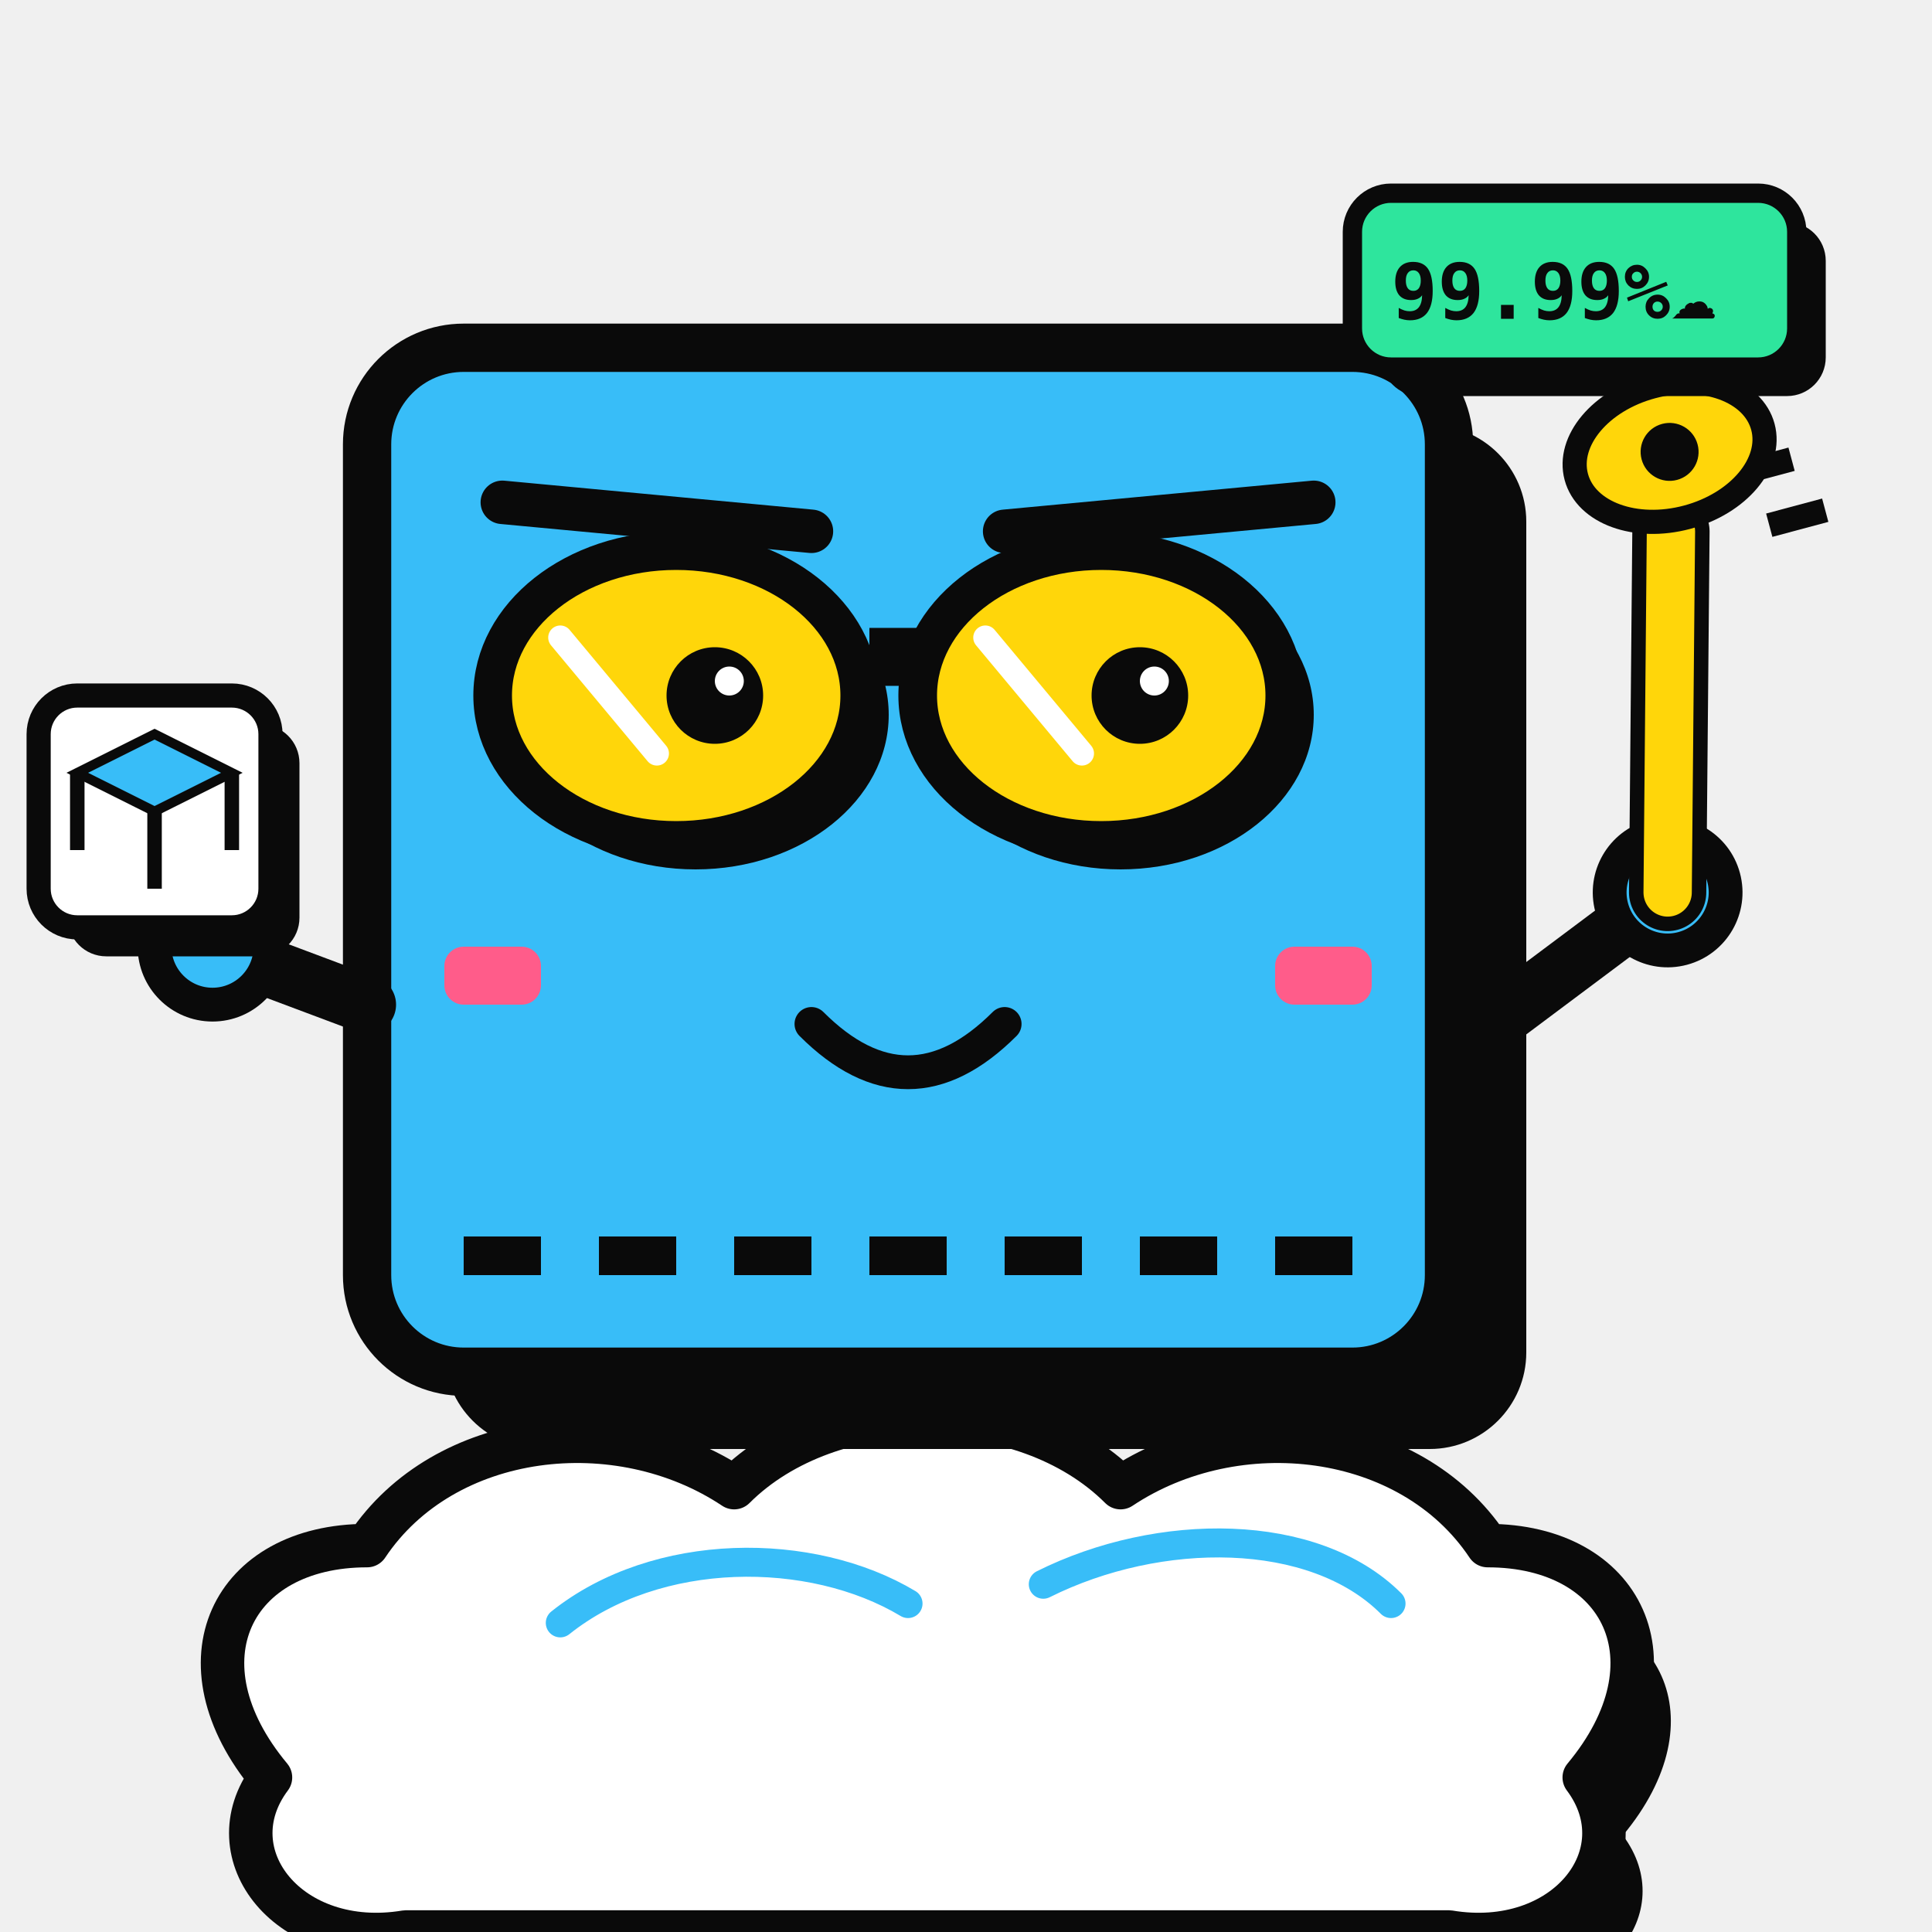
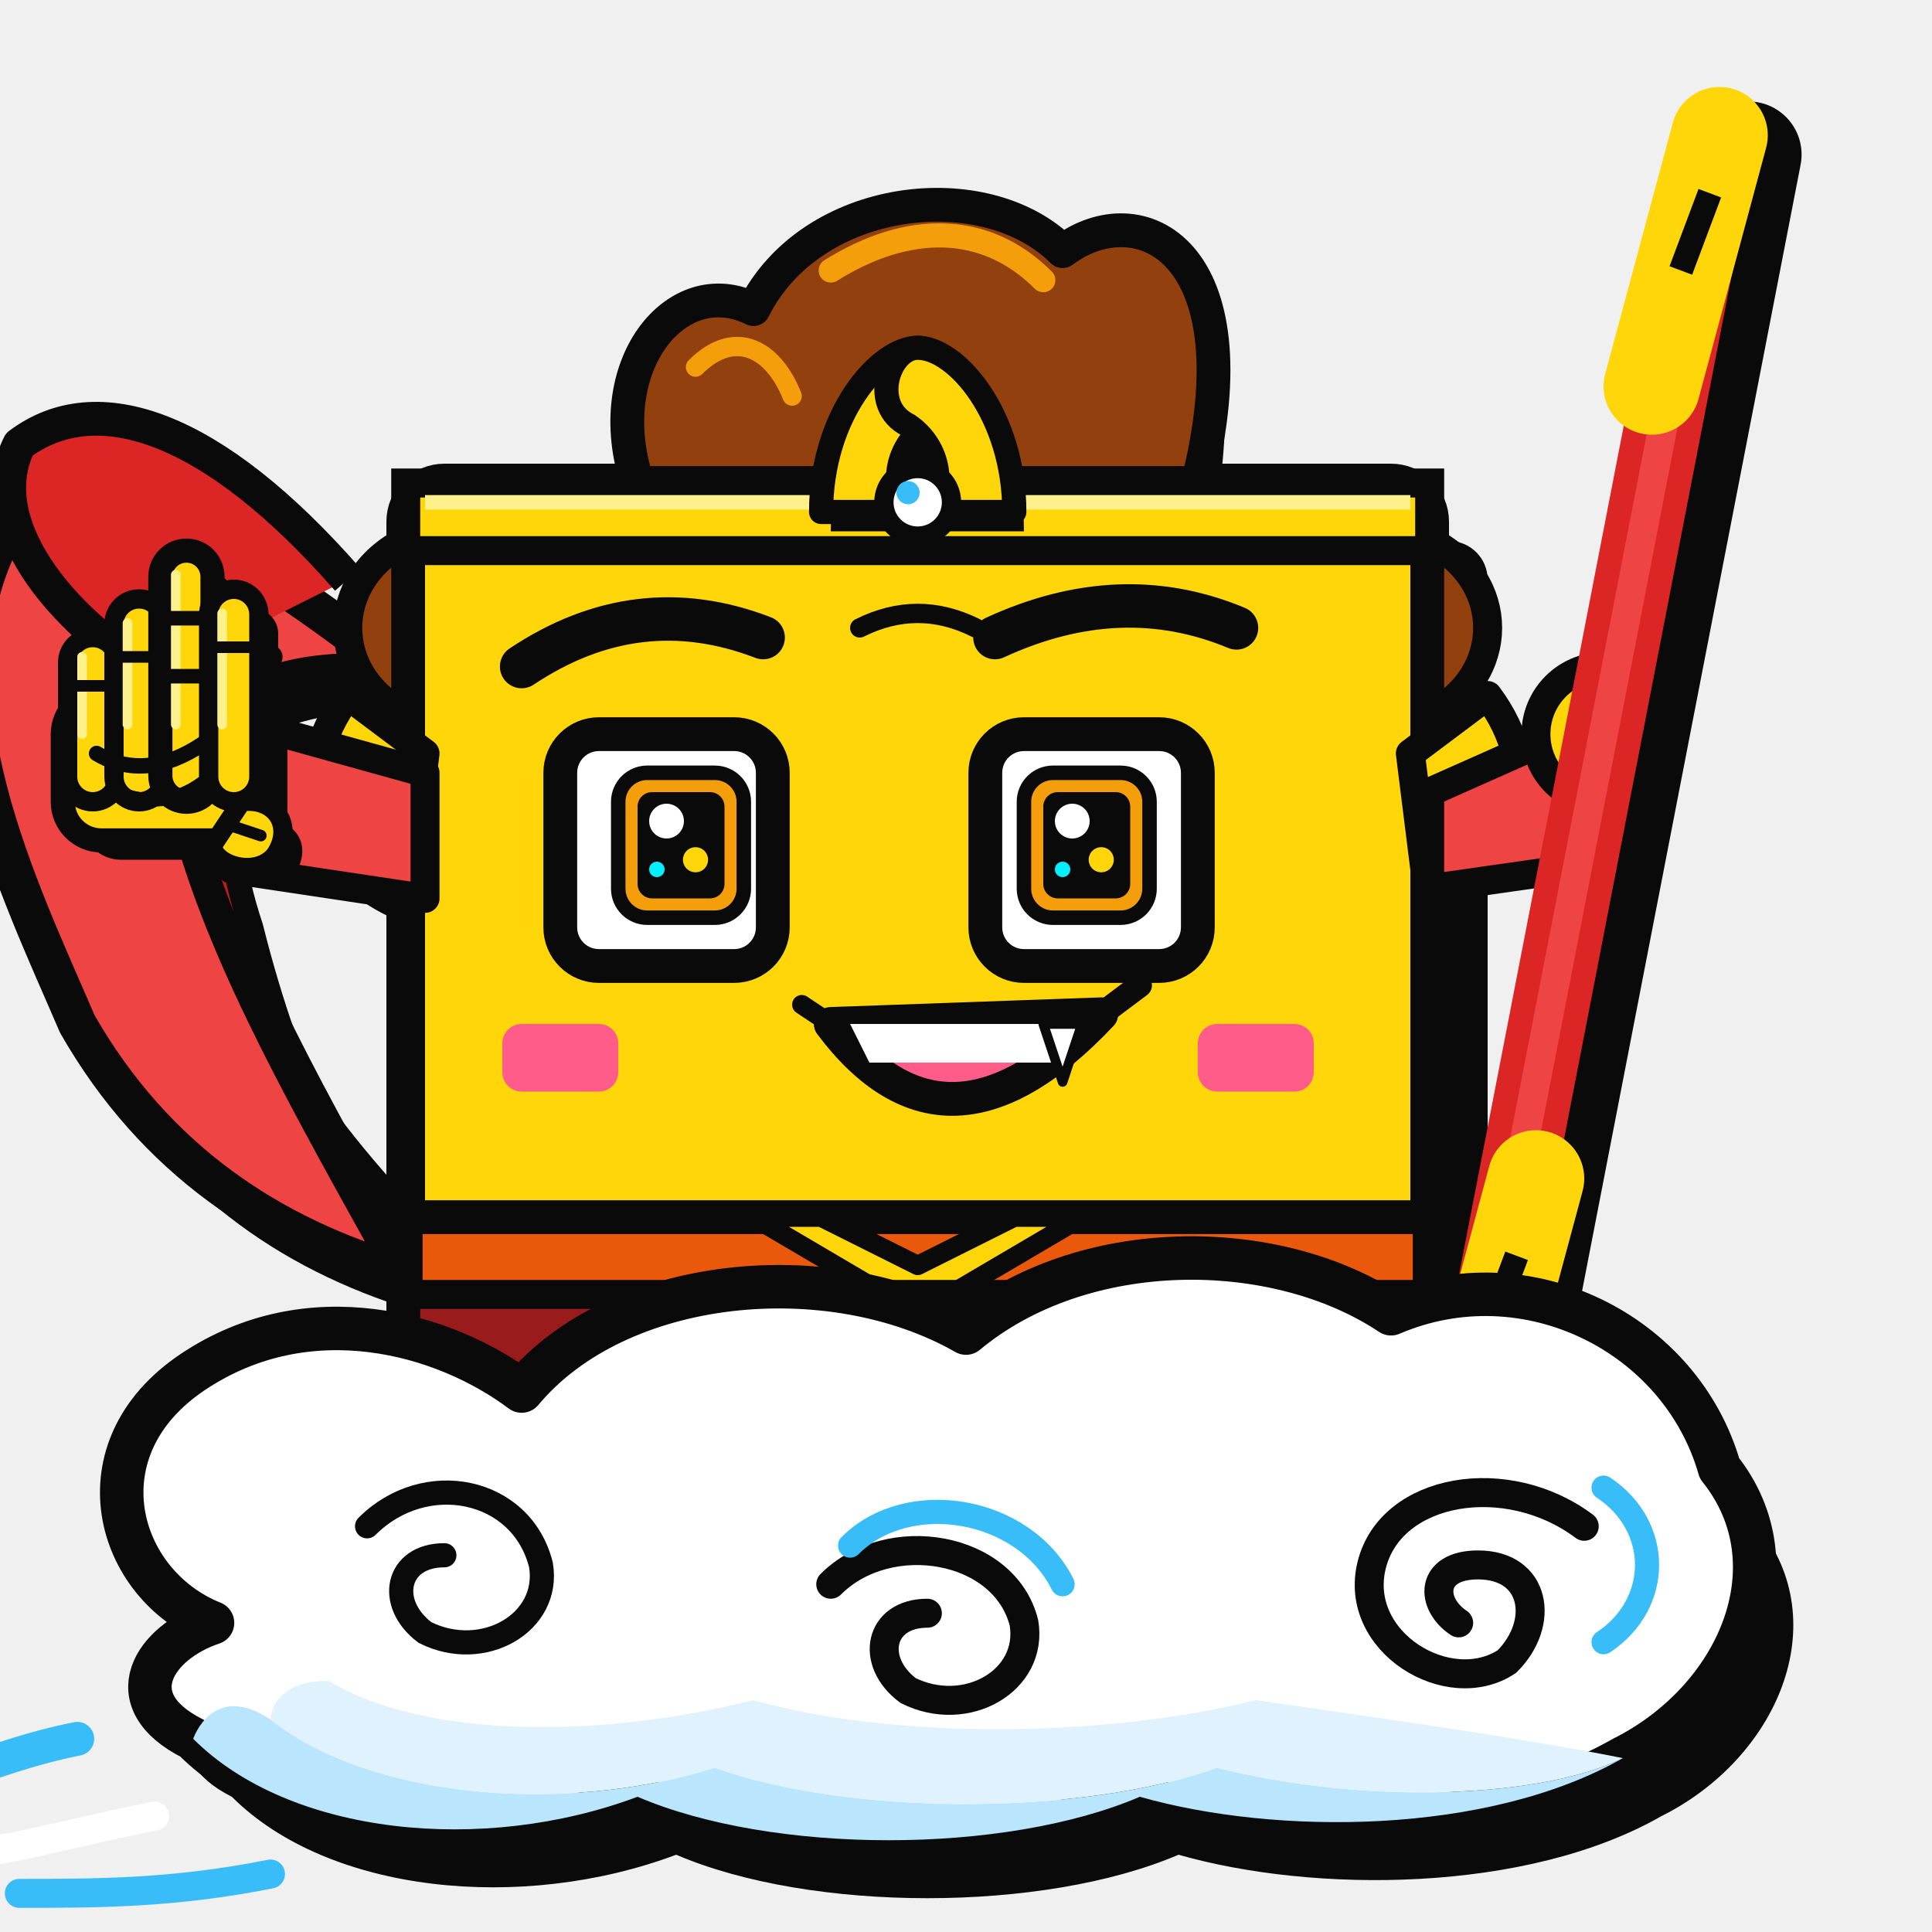
<svg xmlns="http://www.w3.org/2000/svg" viewBox="0 0 200 200" width="200" height="200" fill="none">
-   <g transform="translate(14, 142)">
-     <path d="M 28,24 C 14,24 8,36 18,48 C 12,56 20,66 32,64 L 140,64 C 152,66 160,56 154,48 C 164,36 158,24 144,24 C 136,12 118,10 106,18 C 96,8 76,8 66,18 C 54,10 36,12 28,24 Z" fill="#0A0A0A" />
-     <path d="M 24,18 C 10,18 4,30 14,42 C 8,50 16,60 28,58 L 136,58 C 148,60 156,50 150,42 C 160,30 154,18 140,18 C 132,6 114,4 102,12 C 92,2 72,2 62,12 C 50,4 32,6 24,18 Z" fill="#FFFFFF" stroke="#0A0A0A" stroke-width="4.5" stroke-linejoin="round" />
-     <path d="M 44,26 C 54,18 70,18 80,24" stroke="#38BDF8" stroke-width="3" fill="none" stroke-linecap="round" />
-     <path d="M 94,22 C 106,16 122,16 130,24" stroke="#38BDF8" stroke-width="3" fill="none" stroke-linecap="round" />
+   <g>
+     <path d="M 44,74 C 26,60 10,50 2,60 C -6,76 4,96 10,110 C 18,124 30,132 44,136 L 46,128 C 34,116 26,104 22,90 C 18,78 30,72 46,74 Z" fill="#0A0A0A" />
+     <path d="M 42,70 C 24,56 8,46 0,56 C -8,72 2,92 8,106 C 16,120 28,128 42,132 C 32,114 24,100 20,86 C 16,74 28,68 42,70 Z" fill="#EF4444" stroke="#0A0A0A" stroke-width="4" stroke-linejoin="round" />
+     <path d="M 20,86 C 24,100 32,114 42,132 C 36,124 30,112 26,96 C 22,84 24,76 28,68 C 16,74 20,86 20,86 Z" fill="#B91C1C" stroke="#0A0A0A" stroke-width="2.5" stroke-linejoin="round" />
+     <path d="M 36,60 C 22,44 10,40 2,46 C -2,54 6,64 16,70" fill="#DC2626" stroke="#0A0A0A" stroke-width="3.5" stroke-linejoin="round" />
  </g>
-   <rect x="46" y="44" width="112" height="106" rx="10" fill="#0A0A0A" />
-   <rect x="38" y="36" width="112" height="106" rx="10" fill="#38BDF8" stroke="#0A0A0A" stroke-width="5" stroke-linejoin="round" />
-   <line x1="48" y1="130" x2="140" y2="130" stroke="#0A0A0A" stroke-width="4" stroke-dasharray="8 6" />
-   <ellipse cx="72" cy="74" rx="20" ry="16" fill="#0A0A0A" />
-   <ellipse cx="116" cy="74" rx="20" ry="16" fill="#0A0A0A" />
-   <line x1="90" y1="68" x2="98" y2="68" stroke="#0A0A0A" stroke-width="6" />
-   <ellipse cx="70" cy="72" rx="19" ry="15" fill="#FFD60A" stroke="#0A0A0A" stroke-width="4" />
-   <circle cx="74" cy="72" r="5" fill="#0A0A0A" />
-   <circle cx="75.5" cy="70.5" r="1.5" fill="#FFFFFF" />
-   <line x1="58" y1="66" x2="68" y2="78" stroke="#FFFFFF" stroke-width="2.5" stroke-linecap="round" />
-   <ellipse cx="114" cy="72" rx="19" ry="15" fill="#FFD60A" stroke="#0A0A0A" stroke-width="4" />
-   <circle cx="118" cy="72" r="5" fill="#0A0A0A" />
-   <circle cx="119.5" cy="70.5" r="1.5" fill="#FFFFFF" />
-   <line x1="102" y1="66" x2="112" y2="78" stroke="#FFFFFF" stroke-width="2.5" stroke-linecap="round" />
-   <line x1="52" y1="52" x2="84" y2="55" stroke="#0A0A0A" stroke-width="4.5" stroke-linecap="round" />
-   <line x1="104" y1="55" x2="136" y2="52" stroke="#0A0A0A" stroke-width="4.5" stroke-linecap="round" />
-   <path d="M84,106 Q94,116 104,106" stroke="#0A0A0A" stroke-width="3.5" stroke-linecap="round" fill="none" />
-   <rect x="46" y="98" width="10" height="6" rx="2" fill="#FF5C8A" />
-   <rect x="132" y="98" width="10" height="6" rx="2" fill="#FF5C8A" />
-   <g transform="translate(148, 70) rotate(-15)">
-     <line x1="-2" y1="36" x2="18" y2="28" stroke="#0A0A0A" stroke-width="6" stroke-linecap="round" />
-     <circle cx="18" cy="28" r="6" fill="#38BDF8" stroke="#0A0A0A" stroke-width="3.5" />
-     <line x1="18" y1="28" x2="28" y2="-8" stroke="#0A0A0A" stroke-width="8" stroke-linecap="round" />
-     <line x1="18" y1="28" x2="28" y2="-8" stroke="#FFD60A" stroke-width="5" stroke-linecap="round" />
-     <g transform="translate(24, -20)">
-       <ellipse cx="6" cy="4" rx="10" ry="7" fill="#FFD60A" stroke="#0A0A0A" stroke-width="2.5" />
-       <circle cx="6" cy="4" r="3" fill="#0A0A0A" />
-       <line x1="14" y1="8" x2="18" y2="8" stroke="#0A0A0A" stroke-width="2.5" />
-       <line x1="14" y1="14" x2="20" y2="14" stroke="#0A0A0A" stroke-width="2.5" />
+   <rect x="64" y="142" width="22" height="24" rx="3" fill="#0A0A0A" />
+   <line x1="64" y1="162" x2="86" y2="162" stroke="#FFFFFF" stroke-width="3.5" stroke-linecap="square" />
+   <rect x="64" y="144" width="22" height="4" fill="#FFD60A" />
+   <rect x="110" y="142" width="22" height="24" rx="3" fill="#0A0A0A" />
+   <line x1="110" y1="162" x2="132" y2="162" stroke="#FFFFFF" stroke-width="3.5" stroke-linecap="square" />
+   <rect x="110" y="144" width="22" height="4" fill="#FFD60A" />
+   <rect x="48" y="56" width="106" height="94" rx="4" fill="#0A0A0A" />
+   <rect x="42" y="50" width="106" height="94" rx="4" fill="#FFD60A" stroke="#0A0A0A" stroke-width="4" stroke-linejoin="round" />
+   <rect x="52" y="106" width="12" height="7" rx="2" fill="#FF5C8A" />
+   <rect x="124" y="106" width="12" height="7" rx="2" fill="#FF5C8A" />
+   <polygon points="42,126 148,126 148,144 42,144" fill="#EA580C" stroke="#0A0A0A" stroke-width="3.5" stroke-linejoin="round" />
+   <polygon points="78,126 95,136 112,126 105,126 95,131 85,126" fill="#FFD60A" stroke="#0A0A0A" stroke-width="2" stroke-linejoin="round" />
+   <rect x="42" y="134" width="106" height="10" fill="#991B1B" stroke="#0A0A0A" stroke-width="3" />
+   <g transform="translate(95, 139)">
+     <ellipse cx="1" cy="2" rx="14" ry="8" fill="#0A0A0A" />
+     <path d="M -12,2 C -14,-4 -4,-6 0,-3 C 4,-6 14,-4 12,2 C 14,7 4,9 0,7 C -4,9 -14,7 -12,2 Z" fill="#FFFFFF" stroke="#0A0A0A" stroke-width="2.5" />
+     <circle cx="0" cy="2" r="3.5" fill="#FFD60A" stroke="#0A0A0A" stroke-width="1.5" />
+   </g>
+   <path d="M 36,72 C 30,80 32,90 42,94 L 44,78 Z" fill="#FFD60A" stroke="#0A0A0A" stroke-width="3" stroke-linejoin="round" />
+   <circle cx="40" cy="82" r="1.5" fill="#0A0A0A" />
+   <path d="M 154,72 C 160,80 158,90 148,94 L 146,78 Z" fill="#FFD60A" stroke="#0A0A0A" stroke-width="3" stroke-linejoin="round" />
+   <circle cx="150" cy="82" r="1.5" fill="#0A0A0A" />
+   <rect x="58" y="76" width="22" height="24" rx="4" fill="#FFFFFF" stroke="#0A0A0A" stroke-width="3.5" />
+   <rect x="64" y="80" width="13" height="15" rx="3" fill="#F59E0B" stroke="#0A0A0A" stroke-width="1.5" />
+   <rect x="66" y="82" width="9" height="11" rx="1.5" fill="#0A0A0A" />
+   <circle cx="69" cy="85" r="1.8" fill="#FFFFFF" />
+   <circle cx="72" cy="89" r="1.3" fill="#FFD60A" />
+   <circle cx="68" cy="90" r="0.8" fill="#00F0FF" />
+   <rect x="102" y="76" width="22" height="24" rx="4" fill="#FFFFFF" stroke="#0A0A0A" stroke-width="3.5" />
+   <rect x="106" y="80" width="13" height="15" rx="3" fill="#F59E0B" stroke="#0A0A0A" stroke-width="1.5" />
+   <rect x="108" y="82" width="9" height="11" rx="1.5" fill="#0A0A0A" />
+   <circle cx="111" cy="85" r="1.8" fill="#FFFFFF" />
+   <circle cx="114" cy="89" r="1.3" fill="#FFD60A" />
+   <circle cx="110" cy="90" r="0.8" fill="#00F0FF" />
+   <path d="M 54 69 Q 66 61 79 66" stroke="#0A0A0A" stroke-width="4.5" stroke-linecap="round" fill="none" />
+   <path d="M 103 66 Q 116 60 128 65" stroke="#0A0A0A" stroke-width="4.5" stroke-linecap="round" fill="none" />
+   <path d="M 89 65 Q 95 62 101 65" stroke="#0A0A0A" stroke-width="2" stroke-linecap="round" fill="none" />
+   <path d="M 86 106 Q 98 122 114 105 Z" fill="#FF5C8A" stroke="#0A0A0A" stroke-width="3.5" stroke-linejoin="round" />
+   <path d="M 88 106 L 112 106 L 110 110 L 90 110 Z" fill="#FFFFFF" />
+   <polygon points="108,106 112,106 110,112" fill="#FFFFFF" stroke="#0A0A0A" stroke-width="1" stroke-linejoin="round" />
+   <line x1="114" y1="105" x2="118" y2="102" stroke="#0A0A0A" stroke-width="2.5" stroke-linecap="round" />
+   <line x1="86" y1="106" x2="83" y2="104" stroke="#0A0A0A" stroke-width="2" stroke-linecap="round" />
+   <g transform="translate(0, 6)">
+     <path d="M 68,46 C 64,34 72,24 80,28 C 86,16 104,14 112,22 C 118,16 130,22 126,46 Z" fill="#0A0A0A" />
+     <path d="M 66,44 C 62,32 70,22 78,26 C 84,14 102,12 110,20 C 118,14 130,20 124,44 Z" fill="#92400E" stroke="#0A0A0A" stroke-width="3.5" stroke-linejoin="round" />
+     <path d="M 86,22 C 94,17 102,17 108,23" stroke="#F59E0B" stroke-width="2.5" stroke-linecap="round" fill="none" />
+     <path d="M 72,32 C 76,28 80,30 82,35" stroke="#F59E0B" stroke-width="2" stroke-linecap="round" fill="none" />
+   </g>
+   <path d="M 42,56 C 34,60 34,70 42,74 Z" fill="#92400E" stroke="#0A0A0A" stroke-width="3" stroke-linejoin="round" />
+   <path d="M 148,56 C 156,60 156,70 148,74 Z" fill="#92400E" stroke="#0A0A0A" stroke-width="3" stroke-linejoin="round" />
+   <rect x="42" y="50" width="106" height="7" fill="#FFD60A" stroke="#0A0A0A" stroke-width="3" />
+   <line x1="44" y1="52" x2="146" y2="52" stroke="#FEF08A" stroke-width="1.5" />
+   <g transform="translate(0, 6)">
+     <g transform="translate(1, 2)">
+       <path d="M 85,47 C 85,37 91,30 95,30 C 98,30 100,36 96,38 C 93,40 92,44 94,47 Z" fill="#0A0A0A" />
+       <path d="M 105,47 C 105,37 99,30 95,30 C 92,30 90,36 94,38 C 97,40 98,44 96,47 Z" fill="#0A0A0A" />
    </g>
+     <path d="M 85,47 C 85,37 91,30 95,30 C 98,30 100,36 96,38 C 93,40 92,44 94,47 Z" fill="#FFD60A" stroke="#0A0A0A" stroke-width="2.5" stroke-linejoin="round" />
+     <path d="M 105,47 C 105,37 99,30 95,30 C 92,30 90,36 94,38 C 97,40 98,44 96,47 Z" fill="#FFD60A" stroke="#0A0A0A" stroke-width="2.5" stroke-linejoin="round" />
+     <circle cx="95" cy="46" r="3.5" fill="#FFFFFF" stroke="#0A0A0A" stroke-width="2" />
+     <circle cx="94" cy="45" r="1.2" fill="#38BDF8" />
  </g>
-   <g transform="translate(8, 72)">
-     <line x1="30" y1="32" x2="14" y2="26" stroke="#0A0A0A" stroke-width="6" stroke-linecap="round" />
-     <circle cx="14" cy="26" r="6" fill="#38BDF8" stroke="#0A0A0A" stroke-width="3.5" />
-     <g transform="translate(-4, 0)">
-       <rect x="3" y="3" width="24" height="24" rx="4" fill="#0A0A0A" />
-       <rect x="0" y="0" width="24" height="24" rx="4" fill="#FFFFFF" stroke="#0A0A0A" stroke-width="2.5" />
-       <polygon points="12,4 20,8 12,12 4,8" fill="#38BDF8" stroke="#0A0A0A" stroke-width="1" />
-       <line x1="12" y1="12" x2="12" y2="20" stroke="#0A0A0A" stroke-width="1.5" />
-       <line x1="4" y1="8" x2="4" y2="16" stroke="#0A0A0A" stroke-width="1.5" />
-       <line x1="20" y1="8" x2="20" y2="16" stroke="#0A0A0A" stroke-width="1.5" />
+   <g id="left-arm-buddha-palm">
+     <path d="M 44,80 L 26,75 L 24,90 L 44,93 Z" fill="#EF4444" stroke="#0A0A0A" stroke-width="3" stroke-linejoin="round" />
+     <rect x="22" y="74" width="6.5" height="15" rx="2" fill="#FFD60A" stroke="#0A0A0A" stroke-width="2.5" />
+     <line x1="24.5" y1="76" x2="24.5" y2="87" stroke="#FEF08A" stroke-width="1.2" stroke-linecap="round" />
+     <g transform="translate(2, 2)">
+       <rect x="7" y="66" width="5.2" height="17" rx="2.6" fill="#0A0A0A" />
+       <rect x="11.8" y="62" width="5.2" height="21" rx="2.6" fill="#0A0A0A" />
+       <rect x="16.6" y="57" width="5.4" height="26" rx="2.7" fill="#0A0A0A" />
+       <rect x="21.6" y="61" width="5.2" height="22" rx="2.6" fill="#0A0A0A" />
+       <path d="M 25,83 C 28.5,82.5 30.5,85.5 28.5,88.5 C 26.5,91 22,89.5 22,87.5 Z" fill="#0A0A0A" />
+       <rect x="6.5" y="72" width="20" height="15" rx="4" fill="#0A0A0A" />
    </g>
+     <rect x="6.5" y="72" width="20" height="15" rx="4" fill="#FFD60A" stroke="#0A0A0A" stroke-width="2.5" />
+     <rect x="7" y="66" width="5.2" height="17" rx="2.6" fill="#FFD60A" stroke="#0A0A0A" stroke-width="2" />
+     <line x1="8.5" y1="68" x2="8.5" y2="76" stroke="#FEF08A" stroke-width="1" stroke-linecap="round" />
+     <line x1="7.8" y1="71" x2="11.4" y2="71" stroke="#0A0A0A" stroke-width="1.2" stroke-linecap="round" />
+     <rect x="11.8" y="62" width="5.2" height="21" rx="2.6" fill="#FFD60A" stroke="#0A0A0A" stroke-width="2" />
+     <line x1="13.2" y1="64.5" x2="13.2" y2="75" stroke="#FEF08A" stroke-width="1" stroke-linecap="round" />
+     <line x1="12.5" y1="68" x2="16.2" y2="68" stroke="#0A0A0A" stroke-width="1.2" stroke-linecap="round" />
+     <rect x="16.6" y="57" width="5.4" height="26" rx="2.7" fill="#FFD60A" stroke="#0A0A0A" stroke-width="2.5" />
+     <line x1="18.2" y1="59.5" x2="18.2" y2="75" stroke="#FEF08A" stroke-width="1" stroke-linecap="round" />
+     <line x1="17.4" y1="64" x2="21.2" y2="64" stroke="#0A0A0A" stroke-width="1.5" stroke-linecap="round" />
+     <line x1="17.4" y1="70" x2="21.2" y2="70" stroke="#0A0A0A" stroke-width="1.5" stroke-linecap="round" />
+     <rect x="21.6" y="61" width="5.2" height="22" rx="2.6" fill="#FFD60A" stroke="#0A0A0A" stroke-width="2" />
+     <line x1="23" y1="63.5" x2="23" y2="75" stroke="#FEF08A" stroke-width="1" stroke-linecap="round" />
+     <line x1="22.3" y1="67" x2="26" y2="67" stroke="#0A0A0A" stroke-width="1.2" stroke-linecap="round" />
+     <path d="M 25,83 C 28.5,82.5 30.5,85.5 28.5,88.5 C 26.5,91 22,89.5 22,87.5 Z" fill="#FFD60A" stroke="#0A0A0A" stroke-width="2" stroke-linejoin="round" />
+     <line x1="24" y1="85.5" x2="27" y2="86.5" stroke="#0A0A0A" stroke-width="1.2" stroke-linecap="round" />
+     <path d="M 10,78 Q 15,81 21,77" stroke="#0A0A0A" stroke-width="1.6" stroke-linecap="round" fill="none" />
+     <path d="M 12,82 Q 17,84 21,81" stroke="#0A0A0A" stroke-width="1.4" stroke-linecap="round" fill="none" />
  </g>
-   <g transform="translate(140, 20)">
-     <rect x="3" y="3" width="46" height="18" rx="4" fill="#0A0A0A" />
-     <rect x="0" y="0" width="46" height="18" rx="4" fill="#2EE59D" stroke="#0A0A0A" stroke-width="2" />
-     <text x="4" y="13" font-family="monospace" font-size="8" font-weight="900" fill="#0A0A0A">99.99%☁</text>
+   <g>
+     <path d="M 148,82 L 166,74 L 162,90 L 148,92 Z" fill="#EF4444" stroke="#0A0A0A" stroke-width="3" stroke-linejoin="round" />
+     <rect x="160" y="72" width="8" height="14" rx="2" transform="rotate(-20 160 72)" fill="#FFD60A" stroke="#0A0A0A" stroke-width="2" />
+     <circle cx="166" cy="76" r="7" fill="#FFD60A" stroke="#0A0A0A" stroke-width="3" />
+     <line x1="181" y1="16" x2="155" y2="150" stroke="#0A0A0A" stroke-width="11" stroke-linecap="round" />
+     <line x1="178" y1="14" x2="152" y2="148" stroke="#DC2626" stroke-width="8" stroke-linecap="round" />
+     <line x1="178" y1="14" x2="152" y2="148" stroke="#EF4444" stroke-width="3" stroke-linecap="round" />
+     <line x1="178" y1="14" x2="171" y2="40" stroke="#FFD60A" stroke-width="10" stroke-linecap="round" />
+     <line x1="177" y1="20" x2="174" y2="28" stroke="#0A0A0A" stroke-width="2.5" />
+     <line x1="159" y1="122" x2="152" y2="148" stroke="#FFD60A" stroke-width="10" stroke-linecap="round" />
+     <line x1="157" y1="130" x2="154" y2="138" stroke="#0A0A0A" stroke-width="2.5" />
+   </g>
+   <path d="M 8,180 C -2,182 -8,186 -14,186" stroke="#38BDF8" stroke-width="3.5" stroke-linecap="round" />
+   <path d="M 16,188 C 6,190 0,192 -6,192" stroke="#FFFFFF" stroke-width="3" stroke-linecap="round" />
+   <path d="M 28,194 C 18,196 10,196 2,196" stroke="#38BDF8" stroke-width="3" stroke-linecap="round" />
+   <g>
+     <path d="M 26,174 C 16,170 12,156 24,148 C 36,140 50,144 58,150 C 68,138 90,136 104,144 C 116,134 136,134 148,142 C 162,136 178,144 182,158 C 190,168 184,182 172,188 C 158,196 136,196 122,192 C 108,198 84,198 70,192 C 54,198 34,196 24,186 C 16,182 20,176 26,174 Z" fill="#0A0A0A" />
+     <path d="M 22,168 C 12,164 8,150 20,142 C 32,134 46,138 54,144 C 64,132 86,130 100,138 C 112,128 132,128 144,136 C 158,130 174,138 178,152 C 186,162 180,176 168,182 C 154,190 132,190 118,186 C 104,192 80,192 66,186 C 50,192 30,190 20,180 C 12,176 16,170 22,168 Z" fill="#FFFFFF" stroke="#0A0A0A" stroke-width="4.5" stroke-linejoin="round" />
+     <path d="M 20,180 C 30,190 50,192 66,186 C 80,192 104,192 118,186 C 132,190 154,190 168,182 C 160,186 142,187 126,183 C 112,188 88,188 74,183 C 58,188 38,186 28,178 C 22,174 20,180 20,180 Z" fill="#BAE6FD" />
+     <path d="M 28,178 C 38,186 58,188 74,183 C 88,188 112,188 126,183 C 142,187 160,186 168,182 C 158,180 144,178 130,176 C 114,180 92,180 78,176 C 62,180 44,180 34,174 C 28,174 28,178 28,178 Z" fill="#E0F2FE" />
+     <path d="M 164,158 C 156,152 144,154 142,162 C 140,170 150,176 156,172 C 160,168 159,162 153,162 C 148,162 148,166 151,168" stroke="#0A0A0A" stroke-width="3" stroke-linecap="round" fill="none" />
+     <path d="M 166,154 C 172,158 172,166 166,170" stroke="#38BDF8" stroke-width="2.5" stroke-linecap="round" fill="none" />
+     <path d="M 86,164 C 92,158 104,160 106,168 C 107,174 100,178 94,175 C 90,172 91,167 96,167" stroke="#0A0A0A" stroke-width="3" stroke-linecap="round" fill="none" />
+     <path d="M 88,160 C 94,154 106,156 110,164" stroke="#38BDF8" stroke-width="2.5" stroke-linecap="round" fill="none" />
+     <path d="M 38,158 C 44,152 54,154 56,162 C 57,168 50,172 44,169 C 40,166 41,161 46,161" stroke="#0A0A0A" stroke-width="2.5" stroke-linecap="round" fill="none" />
  </g>
</svg>
